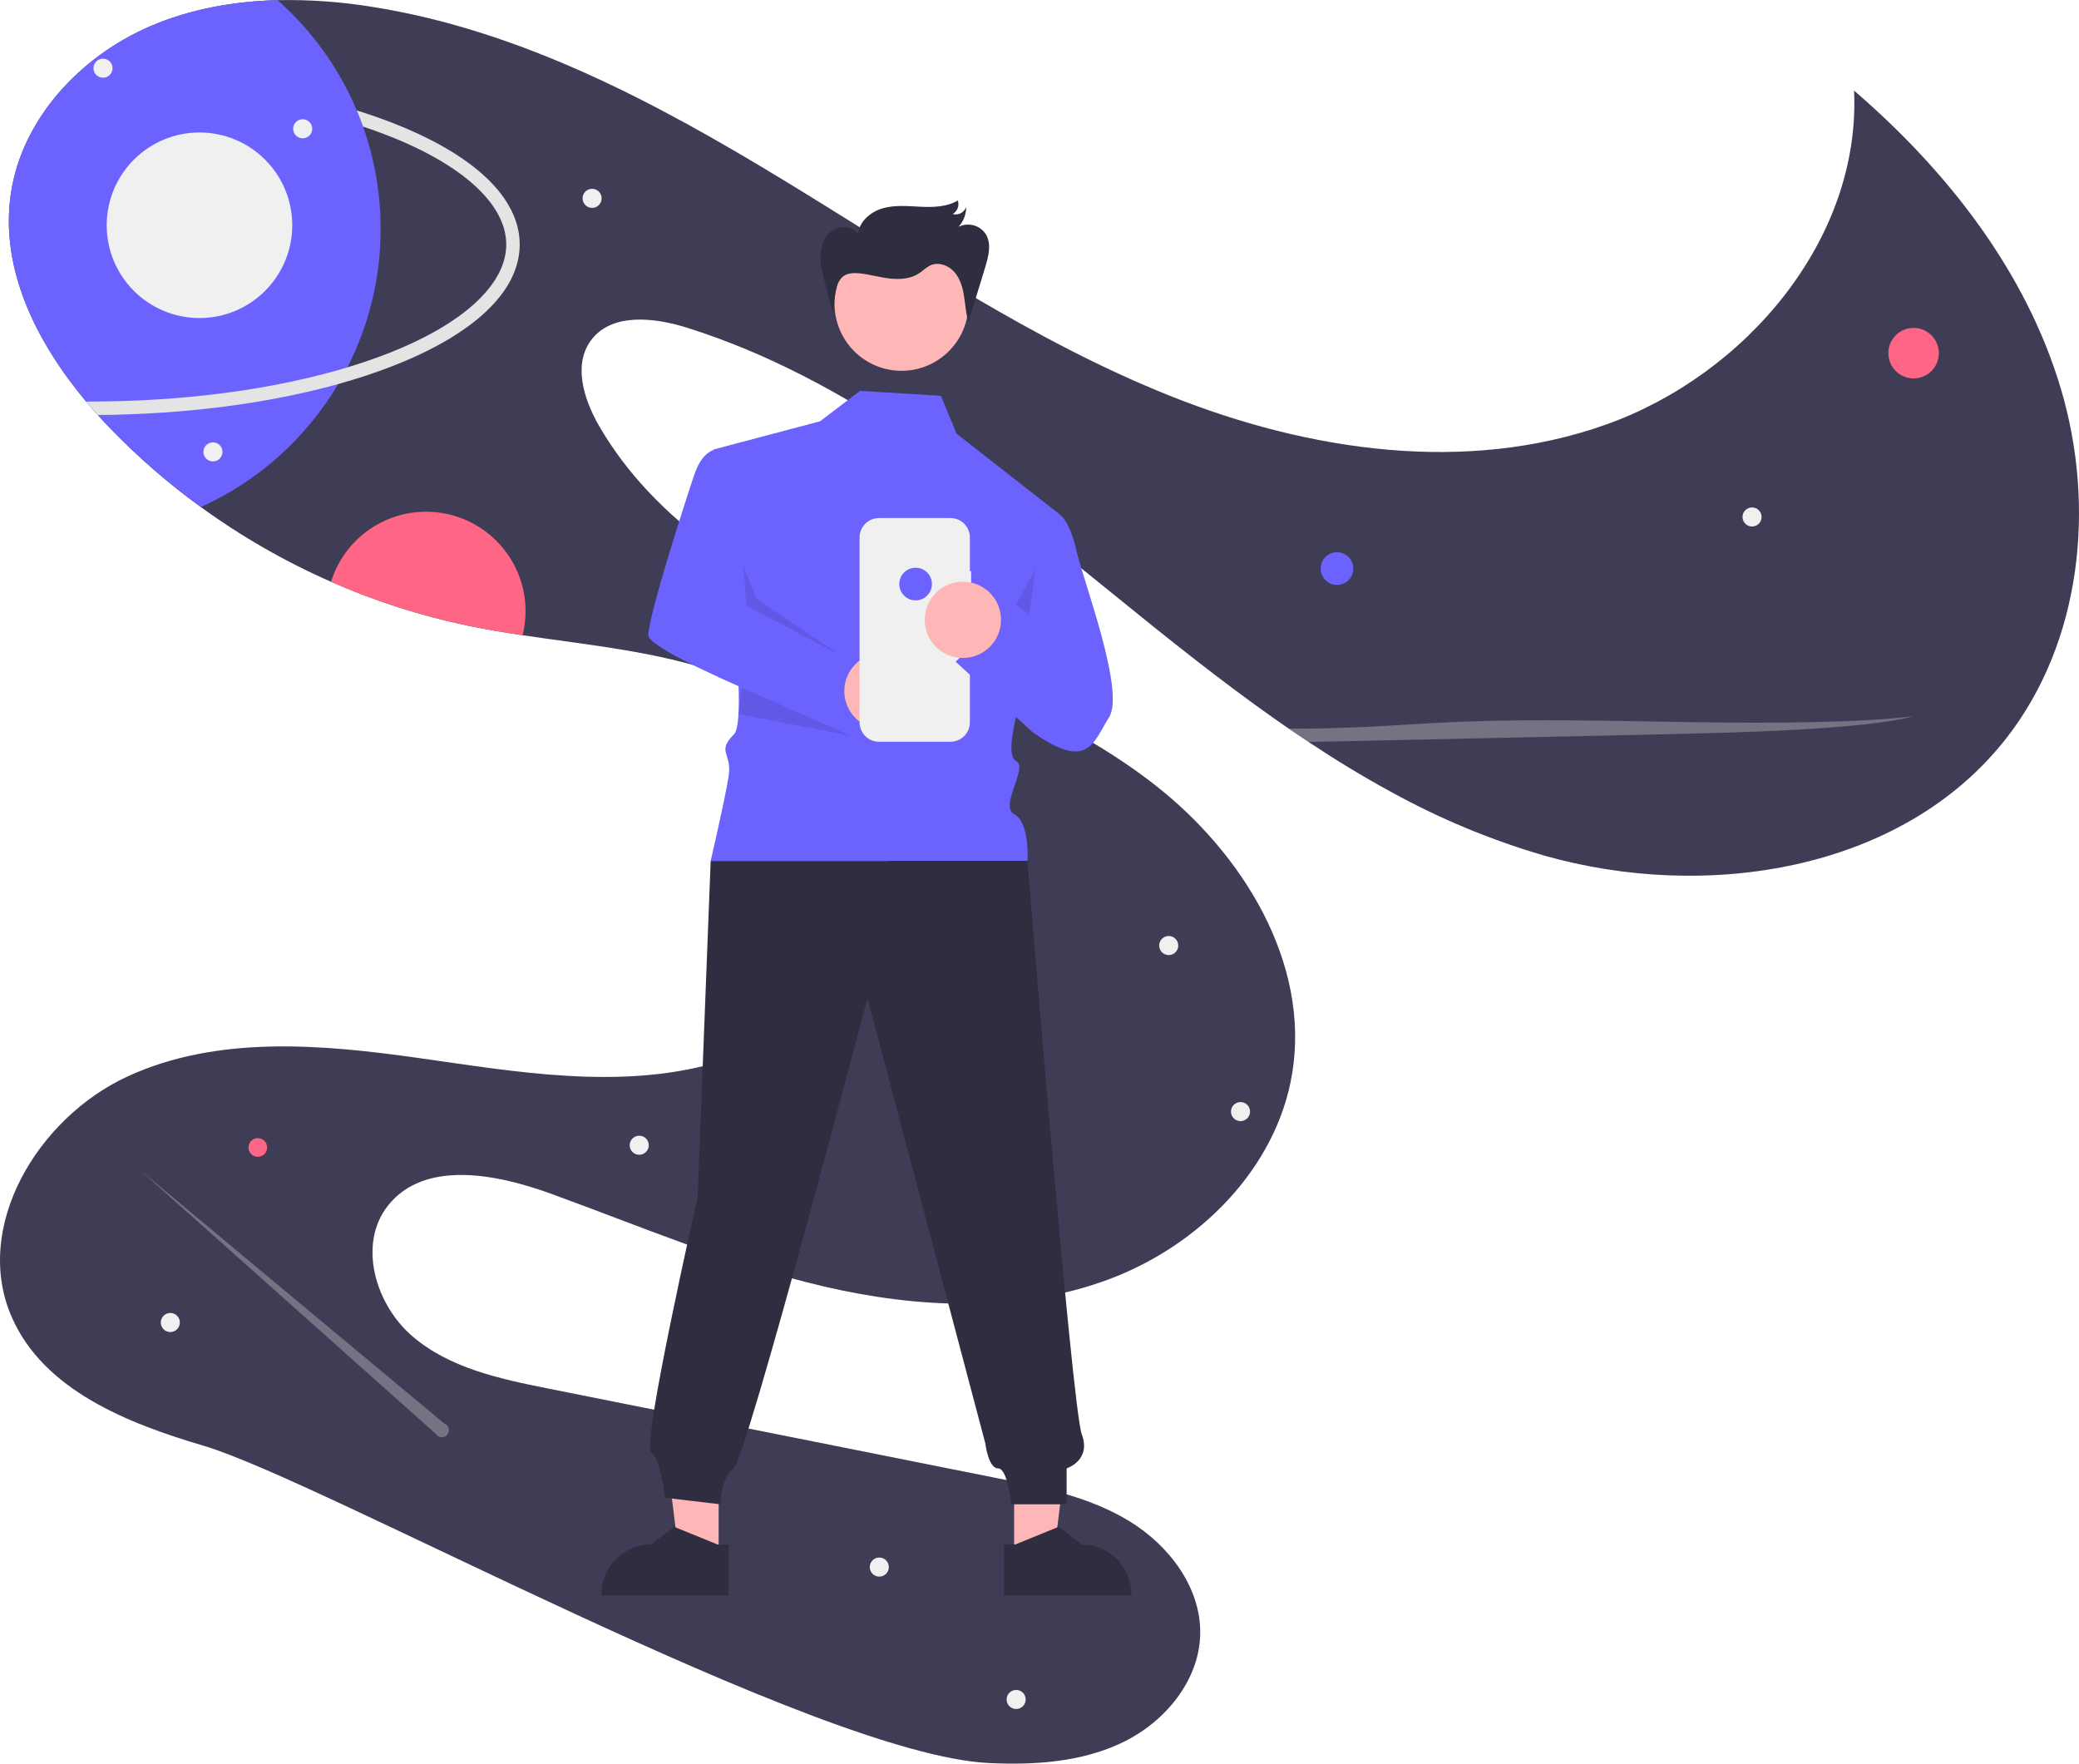
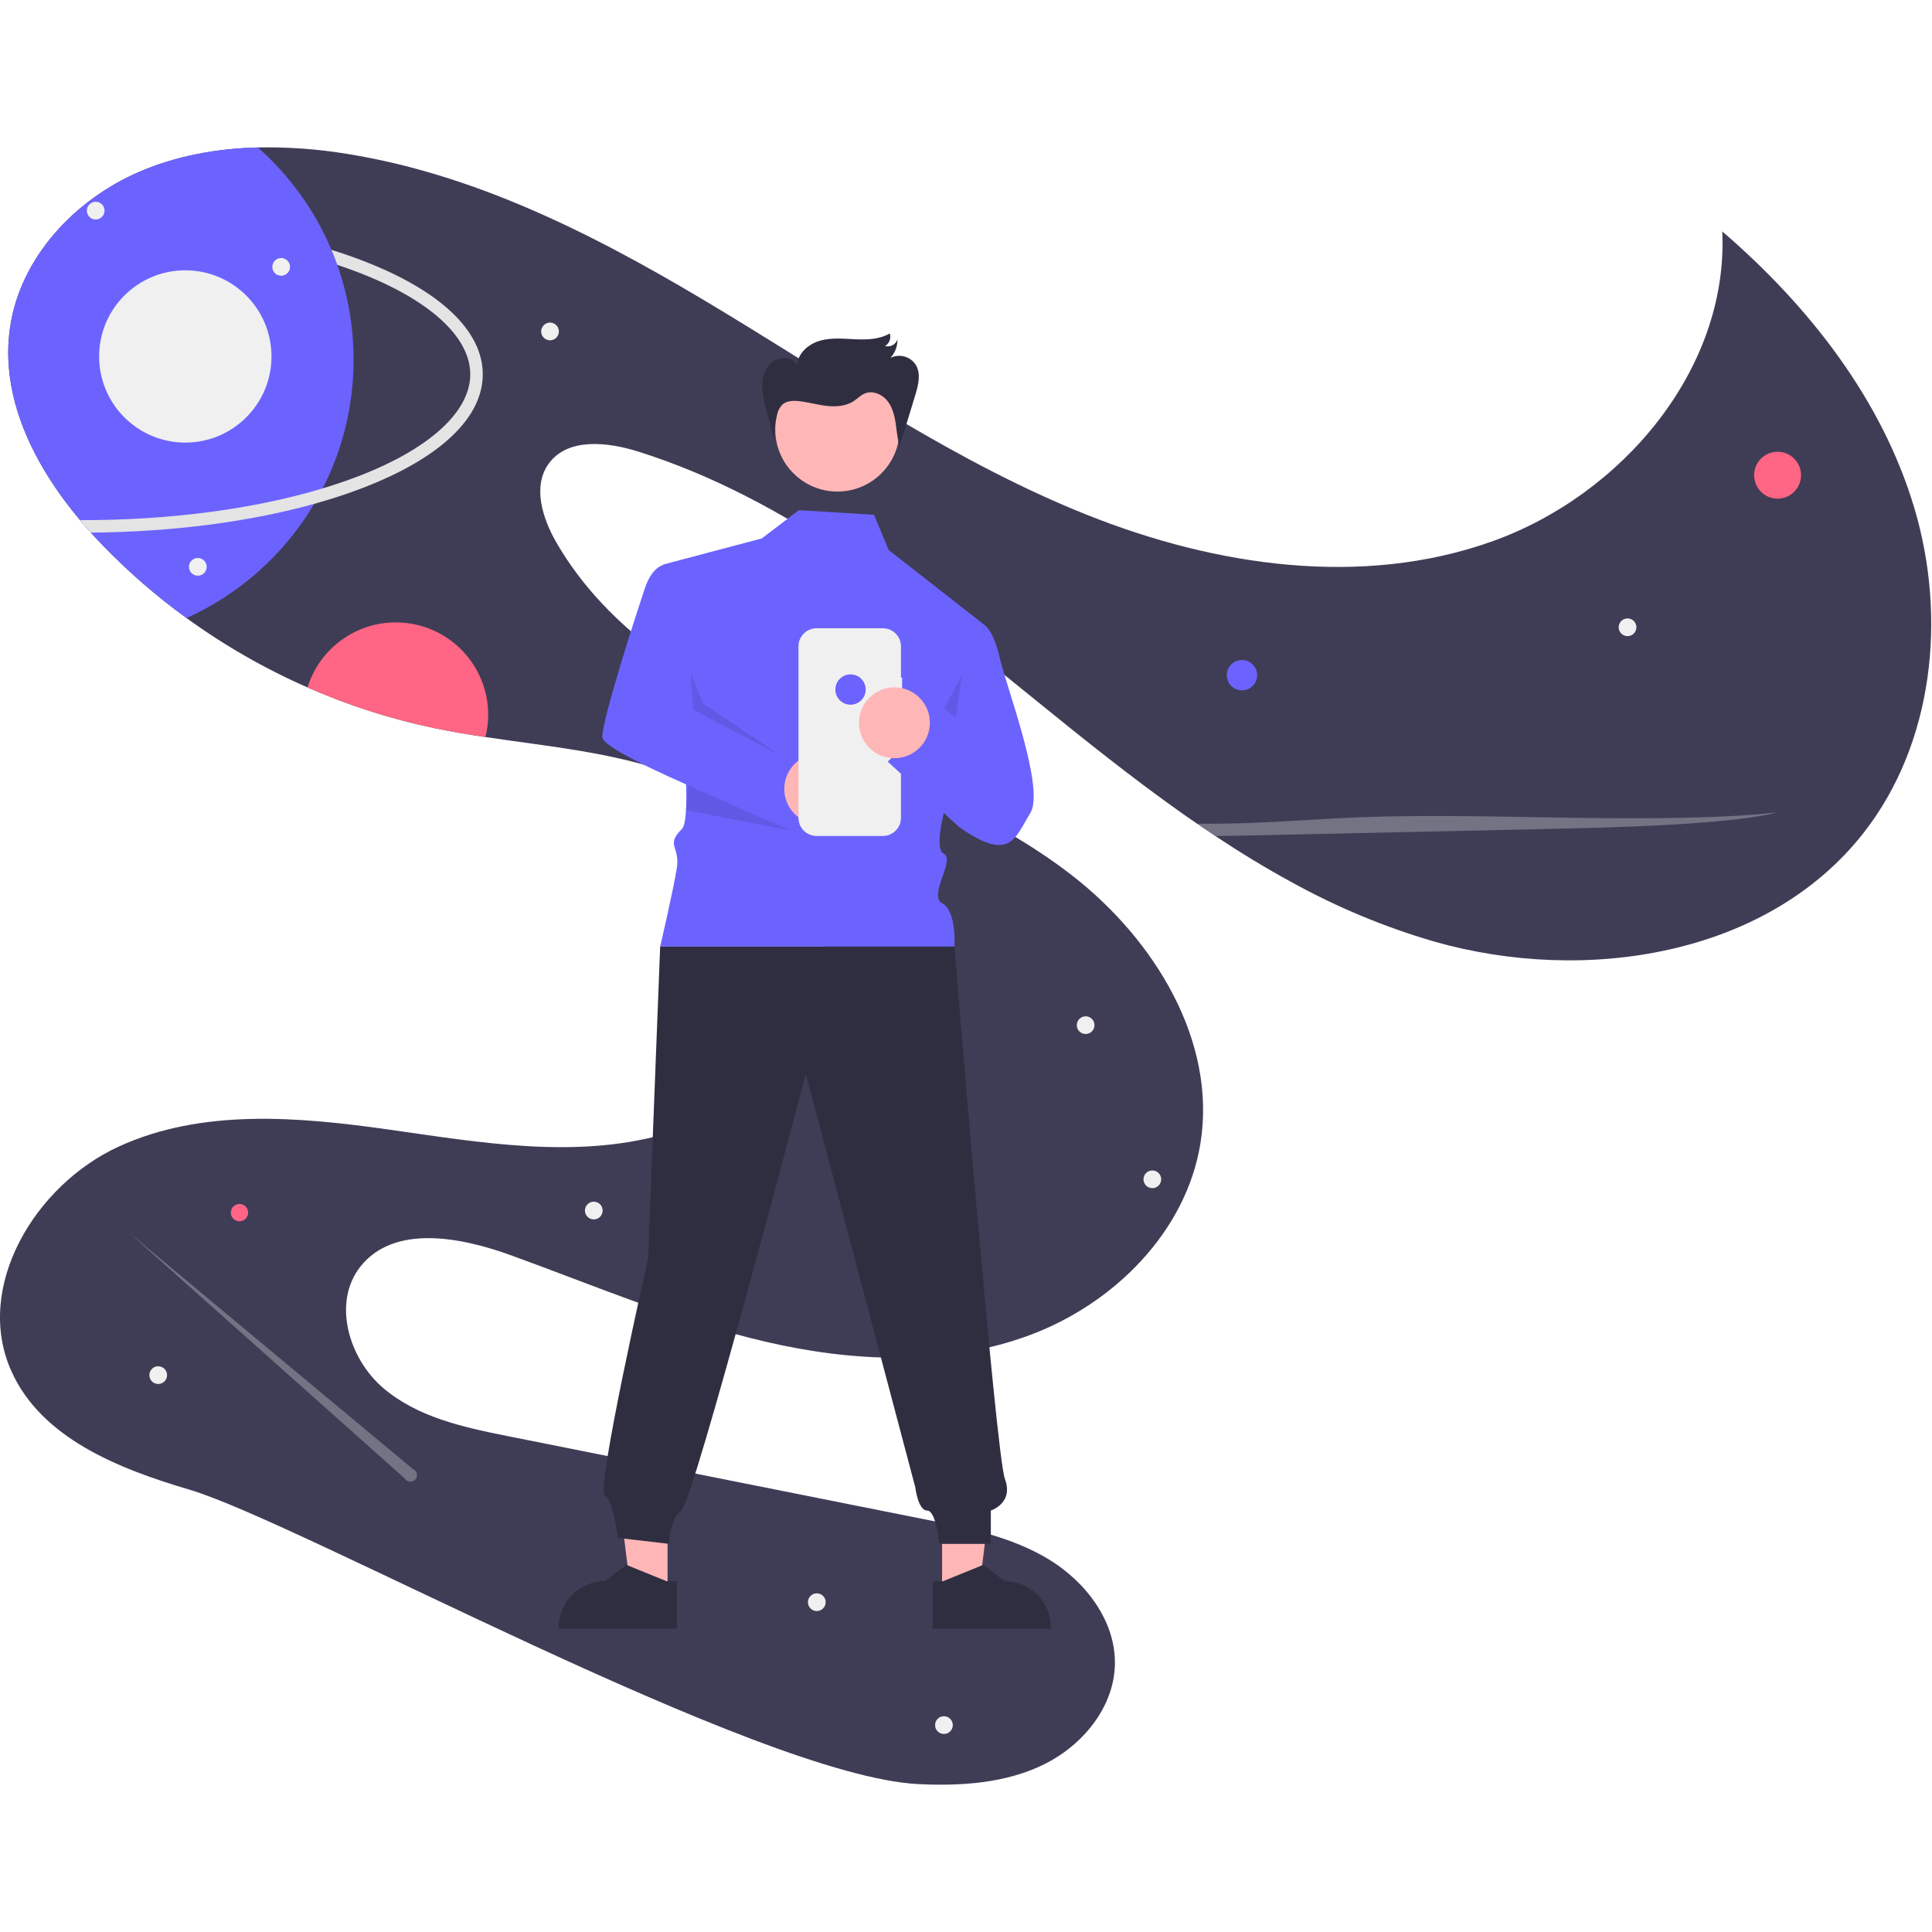
- <svg xmlns="http://www.w3.org/2000/svg" data-name="Layer 1" width="926.632" height="785.994" viewBox="0 0 926.632 785.994">
-   <path d="M1030.887,386.059c-46.34,59.26-133.78,72.83-206.13,52.19a335.51,335.51,0,0,1-68.1-28.35c-12.54-6.81-24.78-14.28-36.77-22.24-2.95-1.95-5.9-3.93-8.82-5.95q-2.985-2.04-5.95-4.13c-24.76-17.42-48.55-36.53-71.94-55.53-58.39-47.43-118.38-96.32-190.12-118.95-14.78-4.66-33.9-6.84-43.04,5.68-7.93,10.87-3.09,26.26,3.62,37.92,24.89,43.19,70.07,70.46,115.29,91.43,45.22,20.97,93.12,37.96,132.43,68.62,39.31,30.66,69.32,79.39,61.28,128.58-6.93,42.39-41.54,76.83-81.78,91.84-40.24,15-85.12,12.91-126.95,3.17-41.83-9.75-81.54-26.76-121.91-41.42-24.34-8.85-56.16-14.97-72.31,5.28-13.64,17.11-5.8,44.1,10.81,58.34s39.09,19.01,60.54,23.29q99.9,19.95,199.8,39.89c20.43,4.07,41.34,8.33,59.14,19.17,17.8,10.83,32.16,29.75,31.65,50.58-.51,20.53-15.54,38.67-33.96,47.76-18.41,9.08-39.67,10.48-60.18,9.5-76.86-3.68-297.21-125.79-350.06-141.4-33.96-10.02-71.09-24.74-85.41-57.12-17.83-40.31,11.51-89.08,51.56-107.49,40.04-18.42,86.46-14.34,130.1-8.14,43.64,6.2,88.72,14.09,131.2,2.31,42.479-11.78,81.4-50.18,77.21-94.06-3.65-38.18-38.04-66.95-74.23-79.63-28.33-9.93-58.47-12.63-88.229-17.1-8.26-1.23-16.49-2.61-24.64-4.31a307.086,307.086,0,0,1-60.75-19.5,312.924,312.924,0,0,1-58.04-33.31,305.265,305.265,0,0,1-40.32-35.01q-2.835-2.94-5.61-6.01c-1.76-1.96-3.5-3.96-5.2-6-22.12-26.43-38.46-58.98-33.56-92.52,4.89-33.45,30.96-61.3,62-74.68,17.94-7.73,37.29-11.19,56.88-11.69a233.796,233.796,0,0,1,42.78,3.08c65.41,10.46,125.35,42.24,181.96,76.65,56.6,34.41,111.76,72.18,173.29,96.71,61.53,24.54,131.57,34.93,193.99,12.74,62.42-22.18,113.7-82.7,110.65-148.87,41.4,35.65,76.58,80.46,92.16,132.82C1070.797,282.559,1064.536,343.019,1030.887,386.059Z" transform="translate(-136.6838 -57.00314)" fill="#3f3d56" />
-   <circle cx="595.911" cy="253.394" r="7.278" fill="#6c63ff" />
-   <circle cx="852.911" cy="157.394" r="11.252" fill="#ff6584" />
-   <circle cx="114.911" cy="511.394" r="4.157" fill="#ff6584" />
-   <path d="M370.927,329.399a44.43,44.43,0,0,1-1.3,10.7c-8.26-1.23-16.49-2.61-24.64-4.31a307.086,307.086,0,0,1-60.75-19.5,44.337,44.337,0,0,1,86.69,13.11Z" transform="translate(-136.6838 -57.00314)" fill="#ff6584" />
-   <circle cx="780.911" cy="230.394" r="4.252" fill="#f0f0f0" />
-   <circle cx="391.911" cy="698.394" r="4.252" fill="#f0f0f0" />
-   <circle cx="452.911" cy="757.394" r="4.252" fill="#f0f0f0" />
-   <circle cx="75.911" cy="589.394" r="4.252" fill="#f0f0f0" />
-   <circle cx="284.911" cy="510.394" r="4.252" fill="#f0f0f0" />
-   <circle cx="263.911" cy="88.394" r="4.252" fill="#f0f0f0" />
-   <circle cx="520.911" cy="421.394" r="4.252" fill="#f0f0f0" />
-   <circle cx="552.911" cy="495.394" r="4.252" fill="#f0f0f0" />
-   <path d="M291.527,220.728q9.075-2.739,17.362-5.935c33.96-13.117,53.438-30.911,53.438-48.82s-19.478-35.703-53.438-48.82q-5.038-1.946-10.386-3.723a136.34,136.34,0,0,1-6.976,107.3Z" transform="translate(-136.6838 -57.00314)" fill="none" />
-   <path d="M306.326,158.969a135.44,135.44,0,0,1-14.8,61.76q-1.935,3.78-4.1,7.43a136.431,136.431,0,0,1-61.23,54.82,305.269,305.269,0,0,1-40.32-35.01q-2.835-2.94-5.61-6.01c-1.76-1.96-3.5-3.96-5.2-6-22.12-26.43-38.46-58.98-33.56-92.52,4.89-33.45,30.96-61.3,62-74.68,17.94-7.73,37.29-11.19,56.88-11.69a136.126,136.126,0,0,1,35.33,49.16c1,2.37,1.92,4.77,2.79,7.2A135.756,135.756,0,0,1,306.326,158.969Z" transform="translate(-136.6838 -57.00314)" fill="#6c63ff" />
-   <path d="M368.326,165.969c0,20.83-20.34,40.15-57.28,54.42-7.39,2.86-15.3,5.45-23.62,7.77-31.14,8.68-68.2,13.49-107.16,13.8-1.76-1.96-3.5-3.96-5.2-6,.42.01.84.01,1.26.01,42.31,0,82.45-5.36,115.2-15.24,6.05-1.83,11.85-3.81,17.36-5.94,33.96-13.11,53.44-30.91,53.44-48.82,0-17.91-19.48-35.7-53.44-48.82q-5.04-1.95-10.38-3.72c-.87-2.43-1.79-4.83-2.79-7.2q7.98,2.49,15.33,5.32C347.987,125.819,368.326,145.149,368.326,165.969Z" transform="translate(-136.6838 -57.00314)" fill="#e4e4e4" />
-   <circle cx="45.911" cy="30.394" r="4.252" fill="#f0f0f0" />
-   <circle cx="134.911" cy="57.394" r="4.252" fill="#f0f0f0" />
-   <circle cx="88.911" cy="100.394" r="41.348" fill="#f0f0f0" />
-   <path d="M989.197,376.239c-9.28,2.74-29.74,4.76-52.24,6-22.49,1.23-47.16,1.77-71.52,2.29q-63.959,1.38-127.91,2.77-8.791.195-17.64.36c-2.95-1.95-5.9-3.93-8.82-5.95,5.23.03,10.46,0,15.65-.1,22.17-.44,40.94-2.17,62.32-2.99,32.9-1.27,68.42-.27,102.71.24C926.036,379.379,965.106,379.189,989.197,376.239Z" transform="translate(-136.6838 -57.00314)" fill="#f0f0f0" opacity="0.3" />
-   <path d="M334.767,691.47,198.846,578.239,330.891,696.006a3.151,3.151,0,1,0,3.876-4.535Z" transform="translate(-136.6838 -57.00314)" fill="#f0f0f0" opacity="0.3" />
-   <circle cx="94.911" cy="201.394" r="4.252" fill="#f0f0f0" />
-   <polygon points="452.017 694.074 469.604 694.073 477.971 626.236 452.014 626.237 452.017 694.074" fill="#ffb6b6" />
-   <path d="M584.215,745.335l4.95-0,19.327-7.86,10.359,7.859h.001a22.074,22.074,0,0,1,22.073,22.072v.717l-56.709.002Z" transform="translate(-136.6838 -57.00314)" fill="#2f2e41" />
-   <polygon points="320.308 694.074 302.721 694.073 294.354 626.236 320.311 626.237 320.308 694.074" fill="#ffb6b6" />
-   <path d="M461.477,768.125l-56.709-.002v-.717a22.074,22.074,0,0,1,22.073-22.072h.001l10.359-7.859,19.327,7.86,4.95 0Z" transform="translate(-136.6838 -57.00314)" fill="#2f2e41" />
-   <path d="M520.009,231.191,502.201,244.751,454.896,257.279s16.95,118.96,8.95,126.96-.785,8.215-2.393,18.608-8.013,37.831-8.013,37.831l141.188,0s1.138-17.052-5.822-20.745,6.416-20.929.728-23.811,2.312-27.882,2.312-27.882l17.337-81.85-46.114-36.08-7.013-16.898Z" transform="translate(-136.6838 -57.00314)" fill="#6c63ff" />
-   <circle cx="405.545" cy="274.328" r="6.161" fill="#f2f2f2" />
-   <path d="M453.441,440.678l-5.822,149.921S422.48,701.328,426.846,704.239s6.216,20.269,6.216,20.269l24.744,2.911s0-11.644,5.822-16.011,59.677-209.598,59.677-209.598l52.54,198.429s1.315,11.169,5.682,11.169,5.822,16.011,5.822,16.011h24.744v-16.011s11.118-3.525,6.752-15.169-24.218-255.562-24.218-255.562Z" transform="translate(-136.6838 -57.00314)" fill="#2f2e41" />
-   <circle cx="401.817" cy="135.415" r="29.839" fill="#ffb6b6" />
-   <polygon points="452.85 269.414 458.672 273.781 461.583 253.403 452.85 269.414" opacity="0.1" style="isolation:isolate" />
-   <path d="M457.687,257.163s-7.278-1.456-11.644,11.644-20.378,62.588-20.378,71.322S525.375,387.396,525.375,387.396L515,351l-45.669-23.971Z" transform="translate(-136.6838 -57.00314)" fill="#6c63ff" />
-   <circle cx="393.316" cy="307.997" r="17" fill="#ffb6b6" />
-   <polygon points="331.316 251.997 332.647 270.026 374.878 292.192 337.316 266.997 331.316 251.997" opacity="0.1" style="isolation:isolate" />
-   <path d="M569.523,311.57h-.548V296.562a8.686,8.686,0,0,0-8.686-8.686H528.492a8.686,8.686,0,0,0-8.686,8.686v82.337a8.686,8.686,0,0,0,8.686,8.686h31.797a8.686,8.686,0,0,0,8.686-8.686V322.254h.548Z" transform="translate(-136.6838 -57.00314)" fill="#f0f0f0" />
-   <path d="M609.184,286.39s4.367,2.911,7.278,16.011,21.833,62.588,14.555,74.233-9.426,24.072-34.17,6.606l-34.24-31.35,24.744-23.289,10.189,7.278Z" transform="translate(-136.6838 -57.00314)" fill="#6c63ff" />
-   <circle cx="408.095" cy="260.292" r="7.278" fill="#6c63ff" />
-   <circle cx="429.163" cy="276.236" r="17" fill="#ffb6b6" />
-   <polygon points="330.514 306.41 379.316 327.997 329.158 318.194 330.514 306.41" opacity="0.1" style="isolation:isolate" />
-   <path d="M508.397,198.365,504.3,182.773c-1.069-4.068-2.147-8.219-1.907-12.418s2.022-8.533,5.56-10.808,8.939-1.738,11.216,1.799c.433-5.648,5.571-9.992,11.022-11.531s11.239-.93,16.897-.671,11.631.078,16.514-2.791a5.112,5.112,0,0,1-2.289,6.041,4.963,4.963,0,0,0,5.995-3.162,12.88,12.88,0,0,1-3.381,8.845A9.475,9.475,0,0,1,576.173,161.545c2.492,4.321,1.096,9.747-.362,14.517l-7.484,24.482c-1.135-3.722-1.349-7.651-1.956-11.494s-1.687-7.768-4.224-10.718-6.846-4.659-10.451-3.194c-2.022.822-3.565,2.489-5.39,3.686-3.746,2.455-8.512,2.807-12.963,2.308s-8.789-1.767-13.24-2.273c-2.787-.317-5.896-.233-7.999,1.623a10.281,10.281,0,0,0-2.738,5.467,43.486,43.486,0,0,0-1.158,12.541" transform="translate(-136.6838 -57.00314)" fill="#2f2e41" />
+ <svg xmlns="http://www.w3.org/2000/svg" xmlns:xlink="http://www.w3.org/1999/xlink" width="400px" height="400px" viewBox="0 0 400 339" version="1.1">
+   <defs>
+     <filter id="alpha" filterUnits="objectBoundingBox" x="0%" y="0%" width="100%" height="100%">
+       <feColorMatrix type="matrix" in="SourceGraphic" values="0 0 0 0 1 0 0 0 0 1 0 0 0 0 1 0 0 0 1 0" />
+     </filter>
+     <mask id="mask0">
+       <g filter="url(#alpha)">
+         <rect x="0" y="0" width="400" height="339" style="fill:rgb(0%,0%,0%);fill-opacity:0.302;stroke:none;" />
+       </g>
+     </mask>
+     <clipPath id="clip1">
+       <rect x="0" y="0" width="400" height="339" />
+     </clipPath>
+     <g id="surface5" clip-path="url(#clip1)">
+       <path style=" stroke:none;fill-rule:nonzero;fill:rgb(94.118%,94.118%,94.118%);fill-opacity:1;" d="M 367.859 137.688 C 363.855 138.867 355.027 139.738 345.316 140.273 C 335.613 140.805 324.969 141.035 314.457 141.262 C 296.059 141.656 277.66 142.055 259.262 142.457 C 256.734 142.512 254.199 142.562 251.652 142.609 C 250.379 141.77 249.105 140.918 247.848 140.047 C 250.102 140.059 252.359 140.047 254.598 140 C 264.164 139.812 272.266 139.066 281.488 138.711 C 295.688 138.164 311.012 138.598 325.809 138.816 C 340.605 139.039 357.465 138.957 367.859 137.688 Z M 367.859 137.688 " />
+     </g>
+     <mask id="mask1">
+       <g filter="url(#alpha)">
+         <rect x="0" y="0" width="400" height="339" style="fill:rgb(0%,0%,0%);fill-opacity:0.302;stroke:none;" />
+       </g>
+     </mask>
+     <clipPath id="clip2">
+       <rect x="0" y="0" width="400" height="339" />
+     </clipPath>
+     <g id="surface8" clip-path="url(#clip2)">
+       <path style=" stroke:none;fill-rule:nonzero;fill:rgb(94.118%,94.118%,94.118%);fill-opacity:1;" d="M 85.473 273.645 L 26.824 224.809 L 83.801 275.602 C 84.102 276.109 84.703 276.363 85.281 276.23 C 85.859 276.094 86.281 275.598 86.324 275.008 C 86.371 274.414 86.023 273.863 85.473 273.645 Z M 85.473 273.645 " />
+     </g>
+     <mask id="mask2">
+       <g filter="url(#alpha)">
+         <rect x="0" y="0" width="400" height="339" style="fill:rgb(0%,0%,0%);fill-opacity:0.102;stroke:none;" />
+       </g>
+     </mask>
+     <clipPath id="clip3">
+       <rect x="0" y="0" width="400" height="339" />
+     </clipPath>
+     <g id="surface11" clip-path="url(#clip3)">
+       <path style=" stroke:none;fill-rule:nonzero;fill:rgb(0%,0%,0%);fill-opacity:1;" d="M 195.406 116.199 L 197.918 118.082 L 199.172 109.293 Z M 195.406 116.199 " />
+     </g>
+     <mask id="mask3">
+       <g filter="url(#alpha)">
+         <rect x="0" y="0" width="400" height="339" style="fill:rgb(0%,0%,0%);fill-opacity:0.102;stroke:none;" />
+       </g>
+     </mask>
+     <clipPath id="clip4">
+       <rect x="0" y="0" width="400" height="339" />
+     </clipPath>
+     <g id="surface14" clip-path="url(#clip4)">
+       <path style=" stroke:none;fill-rule:nonzero;fill:rgb(0%,0%,0%);fill-opacity:1;" d="M 142.961 108.688 L 143.535 116.461 L 161.758 126.023 L 145.551 115.156 Z M 142.961 108.688 " />
+     </g>
+     <mask id="mask4">
+       <g filter="url(#alpha)">
+         <rect x="0" y="0" width="400" height="339" style="fill:rgb(0%,0%,0%);fill-opacity:0.102;stroke:none;" />
+       </g>
+     </mask>
+     <clipPath id="clip5">
+       <rect x="0" y="0" width="400" height="339" />
+     </clipPath>
+     <g id="surface17" clip-path="url(#clip5)">
+       <path style=" stroke:none;fill-rule:nonzero;fill:rgb(0%,0%,0%);fill-opacity:1;" d="M 142.617 132.152 L 163.676 141.465 L 142.031 137.238 Z M 142.617 132.152 " />
+     </g>
+   </defs>
+   <g id="surface1">
+     <path style=" stroke:none;fill-rule:nonzero;fill:rgb(24.706%,23.922%,33.725%);fill-opacity:1;" d="M 385.848 141.922 C 365.852 167.48 328.121 173.332 296.902 164.43 C 286.688 161.445 276.832 157.348 267.52 152.203 C 262.105 149.266 256.824 146.043 251.652 142.609 C 250.379 141.77 249.105 140.918 247.848 140.047 C 246.988 139.457 246.133 138.863 245.277 138.266 C 234.594 130.75 224.328 122.508 214.238 114.312 C 189.043 93.855 163.156 72.77 132.199 63.012 C 125.82 61 117.57 60.062 113.629 65.461 C 110.207 70.148 112.293 76.785 115.191 81.816 C 125.93 100.441 145.426 112.203 164.938 121.25 C 184.449 130.293 205.117 137.621 222.082 150.844 C 239.043 164.07 251.992 185.086 248.523 206.301 C 245.531 224.582 230.598 239.438 213.234 245.91 C 195.871 252.383 176.508 251.48 158.457 247.277 C 140.406 243.074 123.273 235.738 105.852 229.414 C 95.352 225.598 81.621 222.957 74.652 231.691 C 68.766 239.07 72.148 250.711 79.316 256.852 C 86.48 262.996 96.184 265.051 105.438 266.898 C 134.176 272.633 162.914 278.371 191.652 284.102 C 200.469 285.859 209.488 287.695 217.172 292.371 C 224.852 297.043 231.047 305.203 230.828 314.188 C 230.605 323.039 224.121 330.863 216.172 334.785 C 208.23 338.699 199.055 339.305 190.207 338.883 C 157.043 337.293 61.961 284.629 39.156 277.898 C 24.5 273.574 8.48 267.227 2.301 253.262 C -5.395 235.875 7.27 214.84 24.551 206.902 C 41.828 198.957 61.855 200.715 80.688 203.391 C 99.52 206.062 118.969 209.465 137.301 204.387 C 155.629 199.305 172.426 182.742 170.617 163.816 C 169.039 147.352 154.203 134.941 138.586 129.473 C 126.363 125.191 113.355 124.027 100.516 122.098 C 96.949 121.566 93.398 120.973 89.883 120.238 C 80.875 118.355 72.09 115.535 63.668 111.828 C 54.832 107.949 46.434 103.133 38.625 97.465 C 32.395 92.949 26.574 87.895 21.227 82.363 C 20.41 81.52 19.605 80.652 18.805 79.77 C 18.047 78.926 17.297 78.062 16.562 77.184 C 7.016 65.785 -0.035 51.746 2.082 37.281 C 4.191 22.852 15.441 10.84 28.836 5.07 C 36.574 1.738 44.926 0.246 53.379 0.027 C 59.559 -0.094 65.738 0.352 71.836 1.355 C 100.062 5.867 125.926 19.574 150.352 34.414 C 174.777 49.258 198.578 65.547 225.129 76.125 C 251.676 86.711 281.898 91.191 308.836 81.621 C 335.77 72.055 357.895 45.953 356.578 17.414 C 374.445 32.789 389.625 52.117 396.348 74.699 C 403.07 97.281 400.367 123.359 385.848 141.922 Z M 385.848 141.922 " />
+     <path style=" stroke:none;fill-rule:nonzero;fill:rgb(42.353%,38.824%,100%);fill-opacity:1;" d="M 260.277 109.289 C 260.277 111.023 258.871 112.426 257.137 112.426 C 255.402 112.426 253.996 111.023 253.996 109.289 C 253.996 107.555 255.402 106.148 257.137 106.148 C 258.871 106.148 260.277 107.555 260.277 109.289 Z M 260.277 109.289 " />
+     <path style=" stroke:none;fill-rule:nonzero;fill:rgb(100%,39.608%,51.765%);fill-opacity:1;" d="M 372.887 67.883 C 372.887 70.562 370.711 72.738 368.031 72.738 C 365.348 72.738 363.176 70.562 363.176 67.883 C 363.176 65.203 365.348 63.031 368.031 63.031 C 370.711 63.031 372.887 65.203 372.887 67.883 Z M 372.887 67.883 " />
+     <path style=" stroke:none;fill-rule:nonzero;fill:rgb(100%,39.608%,51.765%);fill-opacity:1;" d="M 51.379 220.562 C 51.379 221.555 50.574 222.355 49.582 222.355 C 48.594 222.355 47.789 221.555 47.789 220.562 C 47.789 219.574 48.594 218.77 49.582 218.77 C 50.574 218.77 51.379 219.574 51.379 220.562 Z M 51.379 220.562 " />
+     <path style=" stroke:none;fill-rule:nonzero;fill:rgb(100%,39.608%,51.765%);fill-opacity:1;" d="M 101.074 117.484 C 101.078 119.039 100.887 120.59 100.516 122.098 C 96.949 121.566 93.398 120.973 89.883 120.238 C 80.875 118.355 72.09 115.535 63.668 111.828 C 66.469 102.797 75.449 97.164 84.805 98.578 C 94.16 99.992 101.074 108.027 101.074 117.484 Z M 101.074 117.484 " />
+     <path style=" stroke:none;fill-rule:nonzero;fill:rgb(94.118%,94.118%,94.118%);fill-opacity:1;" d="M 338.797 99.367 C 338.797 100.383 337.977 101.203 336.961 101.203 C 335.949 101.203 335.129 100.383 335.129 99.367 C 335.129 98.355 335.949 97.535 336.961 97.535 C 337.977 97.535 338.797 98.355 338.797 99.367 Z M 338.797 99.367 " />
+     <path style=" stroke:none;fill-rule:nonzero;fill:rgb(94.118%,94.118%,94.118%);fill-opacity:1;" d="M 170.945 301.215 C 170.945 302.227 170.121 303.051 169.109 303.051 C 168.098 303.051 167.273 302.227 167.273 301.215 C 167.273 300.203 168.098 299.383 169.109 299.383 C 170.121 299.383 170.945 300.203 170.945 301.215 Z M 170.945 301.215 " />
+     <path style=" stroke:none;fill-rule:nonzero;fill:rgb(94.118%,94.118%,94.118%);fill-opacity:1;" d="M 197.266 326.664 C 197.266 327.676 196.445 328.496 195.43 328.496 C 194.418 328.496 193.598 327.676 193.598 326.664 C 193.598 325.648 194.418 324.828 195.43 324.828 C 196.445 324.828 197.266 325.648 197.266 326.664 Z M 197.266 326.664 " />
+     <path style=" stroke:none;fill-rule:nonzero;fill:rgb(94.118%,94.118%,94.118%);fill-opacity:1;" d="M 34.59 254.203 C 34.59 255.219 33.77 256.039 32.754 256.039 C 31.742 256.039 30.922 255.219 30.922 254.203 C 30.922 253.191 31.742 252.371 32.754 252.371 C 33.77 252.371 34.59 253.191 34.59 254.203 Z M 34.59 254.203 " />
+     <path style=" stroke:none;fill-rule:nonzero;fill:rgb(94.118%,94.118%,94.118%);fill-opacity:1;" d="M 124.773 220.133 C 124.773 221.145 123.953 221.965 122.938 221.965 C 121.926 221.965 121.105 221.145 121.105 220.133 C 121.105 219.117 121.926 218.297 122.938 218.297 C 123.953 218.297 124.773 219.117 124.773 220.133 Z M 124.773 220.133 " />
+     <path style=" stroke:none;fill-rule:nonzero;fill:rgb(94.118%,94.118%,94.118%);fill-opacity:1;" d="M 115.711 38.125 C 115.711 39.137 114.891 39.957 113.879 39.957 C 112.863 39.957 112.043 39.137 112.043 38.125 C 112.043 37.109 112.863 36.289 113.879 36.289 C 114.891 36.289 115.711 37.109 115.711 38.125 Z M 115.711 38.125 " />
+     <path style=" stroke:none;fill-rule:nonzero;fill:rgb(94.118%,94.118%,94.118%);fill-opacity:1;" d="M 226.605 181.746 C 226.605 182.758 225.785 183.578 224.773 183.578 C 223.758 183.578 222.938 182.758 222.938 181.746 C 222.938 180.734 223.758 179.914 224.773 179.914 C 225.785 179.914 226.605 180.734 226.605 181.746 Z M 226.605 181.746 " />
+     <path style=" stroke:none;fill-rule:nonzero;fill:rgb(94.118%,94.118%,94.118%);fill-opacity:1;" d="M 240.414 213.664 C 240.414 214.676 239.594 215.496 238.582 215.496 C 237.566 215.496 236.746 214.676 236.746 213.664 C 236.746 212.648 237.566 211.828 238.582 211.828 C 239.594 211.828 240.414 212.648 240.414 213.664 Z M 240.414 213.664 " />
+     <path style=" stroke:none;fill-rule:nonzero;fill:rgb(42.353%,38.824%,100%);fill-opacity:1;" d="M 73.199 43.977 C 73.215 53.238 71.023 62.367 66.816 70.613 C 66.258 71.703 65.668 72.77 65.047 73.82 C 58.879 84.227 49.652 92.484 38.625 97.465 C 32.395 92.949 26.574 87.895 21.227 82.363 C 20.41 81.52 19.605 80.652 18.805 79.77 C 18.047 78.926 17.297 78.062 16.562 77.184 C 7.016 65.785 -0.035 51.746 2.082 37.281 C 4.191 22.852 15.441 10.84 28.836 5.07 C 36.574 1.738 44.926 0.246 53.379 0.027 C 59.988 5.863 65.199 13.109 68.621 21.23 C 69.055 22.254 69.449 23.289 69.828 24.336 C 72.066 30.645 73.207 37.285 73.199 43.977 Z M 73.199 43.977 " />
+     <path style=" stroke:none;fill-rule:nonzero;fill:rgb(89.412%,89.412%,89.412%);fill-opacity:1;" d="M 99.953 46.996 C 99.953 55.98 91.176 64.312 75.238 70.469 C 72.047 71.703 68.637 72.82 65.047 73.82 C 51.609 77.562 35.617 79.637 18.805 79.77 C 18.047 78.926 17.297 78.062 16.562 77.184 C 16.742 77.188 16.926 77.188 17.105 77.188 C 35.363 77.188 52.684 74.875 66.816 70.613 C 69.426 69.824 71.93 68.973 74.305 68.055 C 88.961 62.398 97.363 54.723 97.363 46.996 C 97.363 39.273 88.961 31.598 74.305 25.941 C 72.855 25.379 71.363 24.844 69.828 24.336 C 69.449 23.289 69.055 22.254 68.621 21.23 C 70.918 21.945 73.125 22.711 75.238 23.527 C 91.176 29.68 99.953 38.016 99.953 46.996 Z M 99.953 46.996 " />
+     <path style=" stroke:none;fill-rule:nonzero;fill:rgb(94.118%,94.118%,94.118%);fill-opacity:1;" d="M 21.645 13.109 C 21.645 14.121 20.824 14.941 19.809 14.941 C 18.797 14.941 17.977 14.121 17.977 13.109 C 17.977 12.098 18.797 11.273 19.809 11.273 C 20.824 11.273 21.645 12.098 21.645 13.109 Z M 21.645 13.109 " />
+     <path style=" stroke:none;fill-rule:nonzero;fill:rgb(94.118%,94.118%,94.118%);fill-opacity:1;" d="M 60.047 24.754 C 60.047 25.766 59.227 26.586 58.215 26.586 C 57.199 26.586 56.379 25.766 56.379 24.754 C 56.379 23.742 57.199 22.922 58.215 22.922 C 59.227 22.922 60.047 23.742 60.047 24.754 Z M 60.047 24.754 " />
+     <path style=" stroke:none;fill-rule:nonzero;fill:rgb(94.118%,94.118%,94.118%);fill-opacity:1;" d="M 56.207 43.301 C 56.207 53.148 48.219 61.133 38.363 61.133 C 28.512 61.133 20.523 53.148 20.523 43.301 C 20.523 33.449 28.512 25.465 38.363 25.465 C 48.219 25.465 56.207 33.449 56.207 43.301 Z M 56.207 43.301 " />
+     <use xlink:href="#surface5" mask="url(#mask0)" />
+     <use xlink:href="#surface8" mask="url(#mask1)" />
+     <path style=" stroke:none;fill-rule:nonzero;fill:rgb(94.118%,94.118%,94.118%);fill-opacity:1;" d="M 42.789 86.859 C 42.789 87.875 41.969 88.695 40.953 88.695 C 39.941 88.695 39.121 87.875 39.121 86.859 C 39.121 85.848 39.941 85.027 40.953 85.027 C 41.969 85.027 42.789 85.848 42.789 86.859 Z M 42.789 86.859 " />
+     <path style=" stroke:none;fill-rule:nonzero;fill:rgb(100%,71.373%,71.373%);fill-opacity:1;" d="M 195.047 299.352 L 202.633 299.352 L 206.246 270.094 L 195.043 270.094 Z M 195.047 299.352 " />
+     <path style=" stroke:none;fill-rule:nonzero;fill:rgb(18.431%,18.039%,25.49%);fill-opacity:1;" d="M 193.109 296.875 L 195.246 296.875 L 203.586 293.484 L 208.055 296.875 C 213.316 296.875 217.578 301.137 217.578 306.395 L 217.578 306.703 L 193.109 306.707 Z M 193.109 296.875 " />
+     <path style=" stroke:none;fill-rule:nonzero;fill:rgb(100%,71.373%,71.373%);fill-opacity:1;" d="M 138.211 299.352 L 130.625 299.352 L 127.012 270.094 L 138.215 270.094 Z M 138.211 299.352 " />
+     <path style=" stroke:none;fill-rule:nonzero;fill:rgb(18.431%,18.039%,25.49%);fill-opacity:1;" d="M 140.148 306.707 L 115.68 306.703 L 115.68 306.395 C 115.68 301.137 119.941 296.875 125.203 296.875 L 129.672 293.484 L 138.012 296.875 L 140.148 296.875 Z M 140.148 306.707 " />
+     <path style=" stroke:none;fill-rule:nonzero;fill:rgb(42.353%,38.824%,100%);fill-opacity:1;" d="M 165.406 75.125 L 157.719 80.977 L 137.309 86.379 C 137.309 86.379 144.621 137.688 141.172 141.137 C 137.719 144.586 140.832 144.68 140.137 149.16 C 139.445 153.645 136.68 165.477 136.68 165.477 L 197.602 165.477 C 197.602 165.477 198.094 158.125 195.09 156.531 C 192.086 154.938 197.859 147.504 195.406 146.262 C 192.949 145.02 196.402 134.234 196.402 134.234 L 203.883 98.934 L 183.984 83.371 L 180.961 76.086 Z M 165.406 75.125 " />
+     <path style=" stroke:none;fill-rule:nonzero;fill:rgb(94.902%,94.902%,94.902%);fill-opacity:1;" d="M 177.652 118.316 C 177.652 119.785 176.461 120.973 174.992 120.973 C 173.523 120.973 172.332 119.785 172.332 118.316 C 172.332 116.848 173.523 115.66 174.992 115.66 C 176.461 115.66 177.652 116.848 177.652 118.316 Z M 177.652 118.316 " />
+     <path style=" stroke:none;fill-rule:nonzero;fill:rgb(18.431%,18.039%,25.49%);fill-opacity:1;" d="M 136.68 165.477 L 134.168 230.137 C 134.168 230.137 123.32 277.895 125.203 279.152 C 127.09 280.406 127.887 287.895 127.887 287.895 L 138.566 289.148 C 138.566 289.148 138.566 284.125 141.078 282.242 C 143.59 280.359 166.828 191.844 166.828 191.844 L 189.5 277.426 C 189.5 277.426 190.066 282.242 191.949 282.242 C 193.836 282.242 194.461 289.148 194.461 289.148 L 205.141 289.148 L 205.141 282.242 C 205.141 282.242 209.938 280.723 208.055 275.699 C 206.168 270.68 197.602 165.477 197.602 165.477 Z M 136.68 165.477 " />
+     <path style=" stroke:none;fill-rule:nonzero;fill:rgb(100%,71.373%,71.373%);fill-opacity:1;" d="M 186.258 58.402 C 186.258 65.512 180.496 71.273 173.383 71.273 C 166.273 71.273 160.508 65.512 160.508 58.402 C 160.508 51.297 166.273 45.535 173.383 45.535 C 180.496 45.535 186.258 51.297 186.258 58.402 Z M 186.258 58.402 " />
+     <use xlink:href="#surface11" mask="url(#mask2)" />
+     <path style=" stroke:none;fill-rule:nonzero;fill:rgb(42.353%,38.824%,100%);fill-opacity:1;" d="M 138.512 86.328 C 138.512 86.328 135.371 85.699 133.488 91.352 C 131.605 97 124.695 118.344 124.695 122.113 C 124.695 125.879 167.719 142.496 167.719 142.496 L 163.242 126.801 L 143.535 116.461 Z M 138.512 86.328 " />
+     <path style=" stroke:none;fill-rule:nonzero;fill:rgb(100%,71.373%,71.373%);fill-opacity:1;" d="M 177.051 132.84 C 177.051 136.887 173.766 140.172 169.715 140.172 C 165.664 140.172 162.379 136.887 162.379 132.84 C 162.379 128.789 165.664 125.508 169.715 125.508 C 173.766 125.508 177.051 128.789 177.051 132.84 Z M 177.051 132.84 " />
+     <use xlink:href="#surface14" mask="url(#mask3)" />
+     <path style=" stroke:none;fill-rule:nonzero;fill:rgb(94.118%,94.118%,94.118%);fill-opacity:1;" d="M 186.77 109.793 L 186.535 109.793 L 186.535 103.32 C 186.535 101.254 184.855 99.574 182.785 99.574 L 169.066 99.574 C 166.996 99.574 165.316 101.254 165.316 103.32 L 165.316 138.832 C 165.316 140.902 166.996 142.578 169.066 142.578 L 182.785 142.578 C 184.855 142.578 186.535 140.902 186.535 138.832 L 186.535 114.402 L 186.77 114.402 Z M 186.77 109.793 " />
+     <path style=" stroke:none;fill-rule:nonzero;fill:rgb(42.353%,38.824%,100%);fill-opacity:1;" d="M 203.883 98.934 C 203.883 98.934 205.77 100.191 207.023 105.84 C 208.281 111.488 216.445 132.832 213.305 137.855 C 210.164 142.879 209.238 148.238 198.559 140.703 L 183.785 127.184 L 194.461 117.141 L 198.859 120.277 Z M 203.883 98.934 " />
+     <path style=" stroke:none;fill-rule:nonzero;fill:rgb(42.353%,38.824%,100%);fill-opacity:1;" d="M 179.234 112.262 C 179.234 113.996 177.828 115.402 176.094 115.402 C 174.359 115.402 172.953 113.996 172.953 112.262 C 172.953 110.531 174.359 109.125 176.094 109.125 C 177.828 109.125 179.234 110.531 179.234 112.262 Z M 179.234 112.262 " />
+     <path style=" stroke:none;fill-rule:nonzero;fill:rgb(100%,71.373%,71.373%);fill-opacity:1;" d="M 192.52 119.141 C 192.52 123.188 189.234 126.473 185.184 126.473 C 181.133 126.473 177.848 123.188 177.848 119.141 C 177.848 115.09 181.133 111.809 185.184 111.809 C 189.234 111.809 192.52 115.09 192.52 119.141 Z M 192.52 119.141 " />
+     <use xlink:href="#surface17" mask="url(#mask4)" />
+     <path style=" stroke:none;fill-rule:nonzero;fill:rgb(18.431%,18.039%,25.49%);fill-opacity:1;" d="M 160.395 60.969 L 158.625 54.246 C 158.164 52.488 157.699 50.699 157.805 48.887 C 157.906 47.078 158.676 45.207 160.203 44.227 C 161.73 43.246 164.059 43.477 165.043 45.004 C 165.23 42.566 167.445 40.691 169.797 40.031 C 172.148 39.367 174.648 39.629 177.09 39.742 C 179.531 39.852 182.109 39.773 184.215 38.535 C 184.547 39.527 184.133 40.617 183.227 41.141 C 184.312 41.438 185.445 40.844 185.812 39.777 C 185.832 41.188 185.309 42.555 184.355 43.594 C 186.238 42.66 188.523 43.305 189.641 45.09 C 190.715 46.953 190.113 49.293 189.484 51.352 L 186.254 61.91 C 185.766 60.305 185.672 58.609 185.41 56.953 C 185.148 55.293 184.684 53.602 183.586 52.328 C 182.492 51.059 180.633 50.32 179.078 50.953 C 178.203 51.305 177.539 52.023 176.75 52.543 C 175.133 53.602 173.078 53.754 171.156 53.535 C 169.238 53.32 167.363 52.773 165.445 52.555 C 164.242 52.418 162.902 52.457 161.992 53.258 C 161.371 53.902 160.957 54.727 160.812 55.613 C 160.383 57.383 160.215 59.207 160.312 61.023 " />
+   </g>
</svg>
